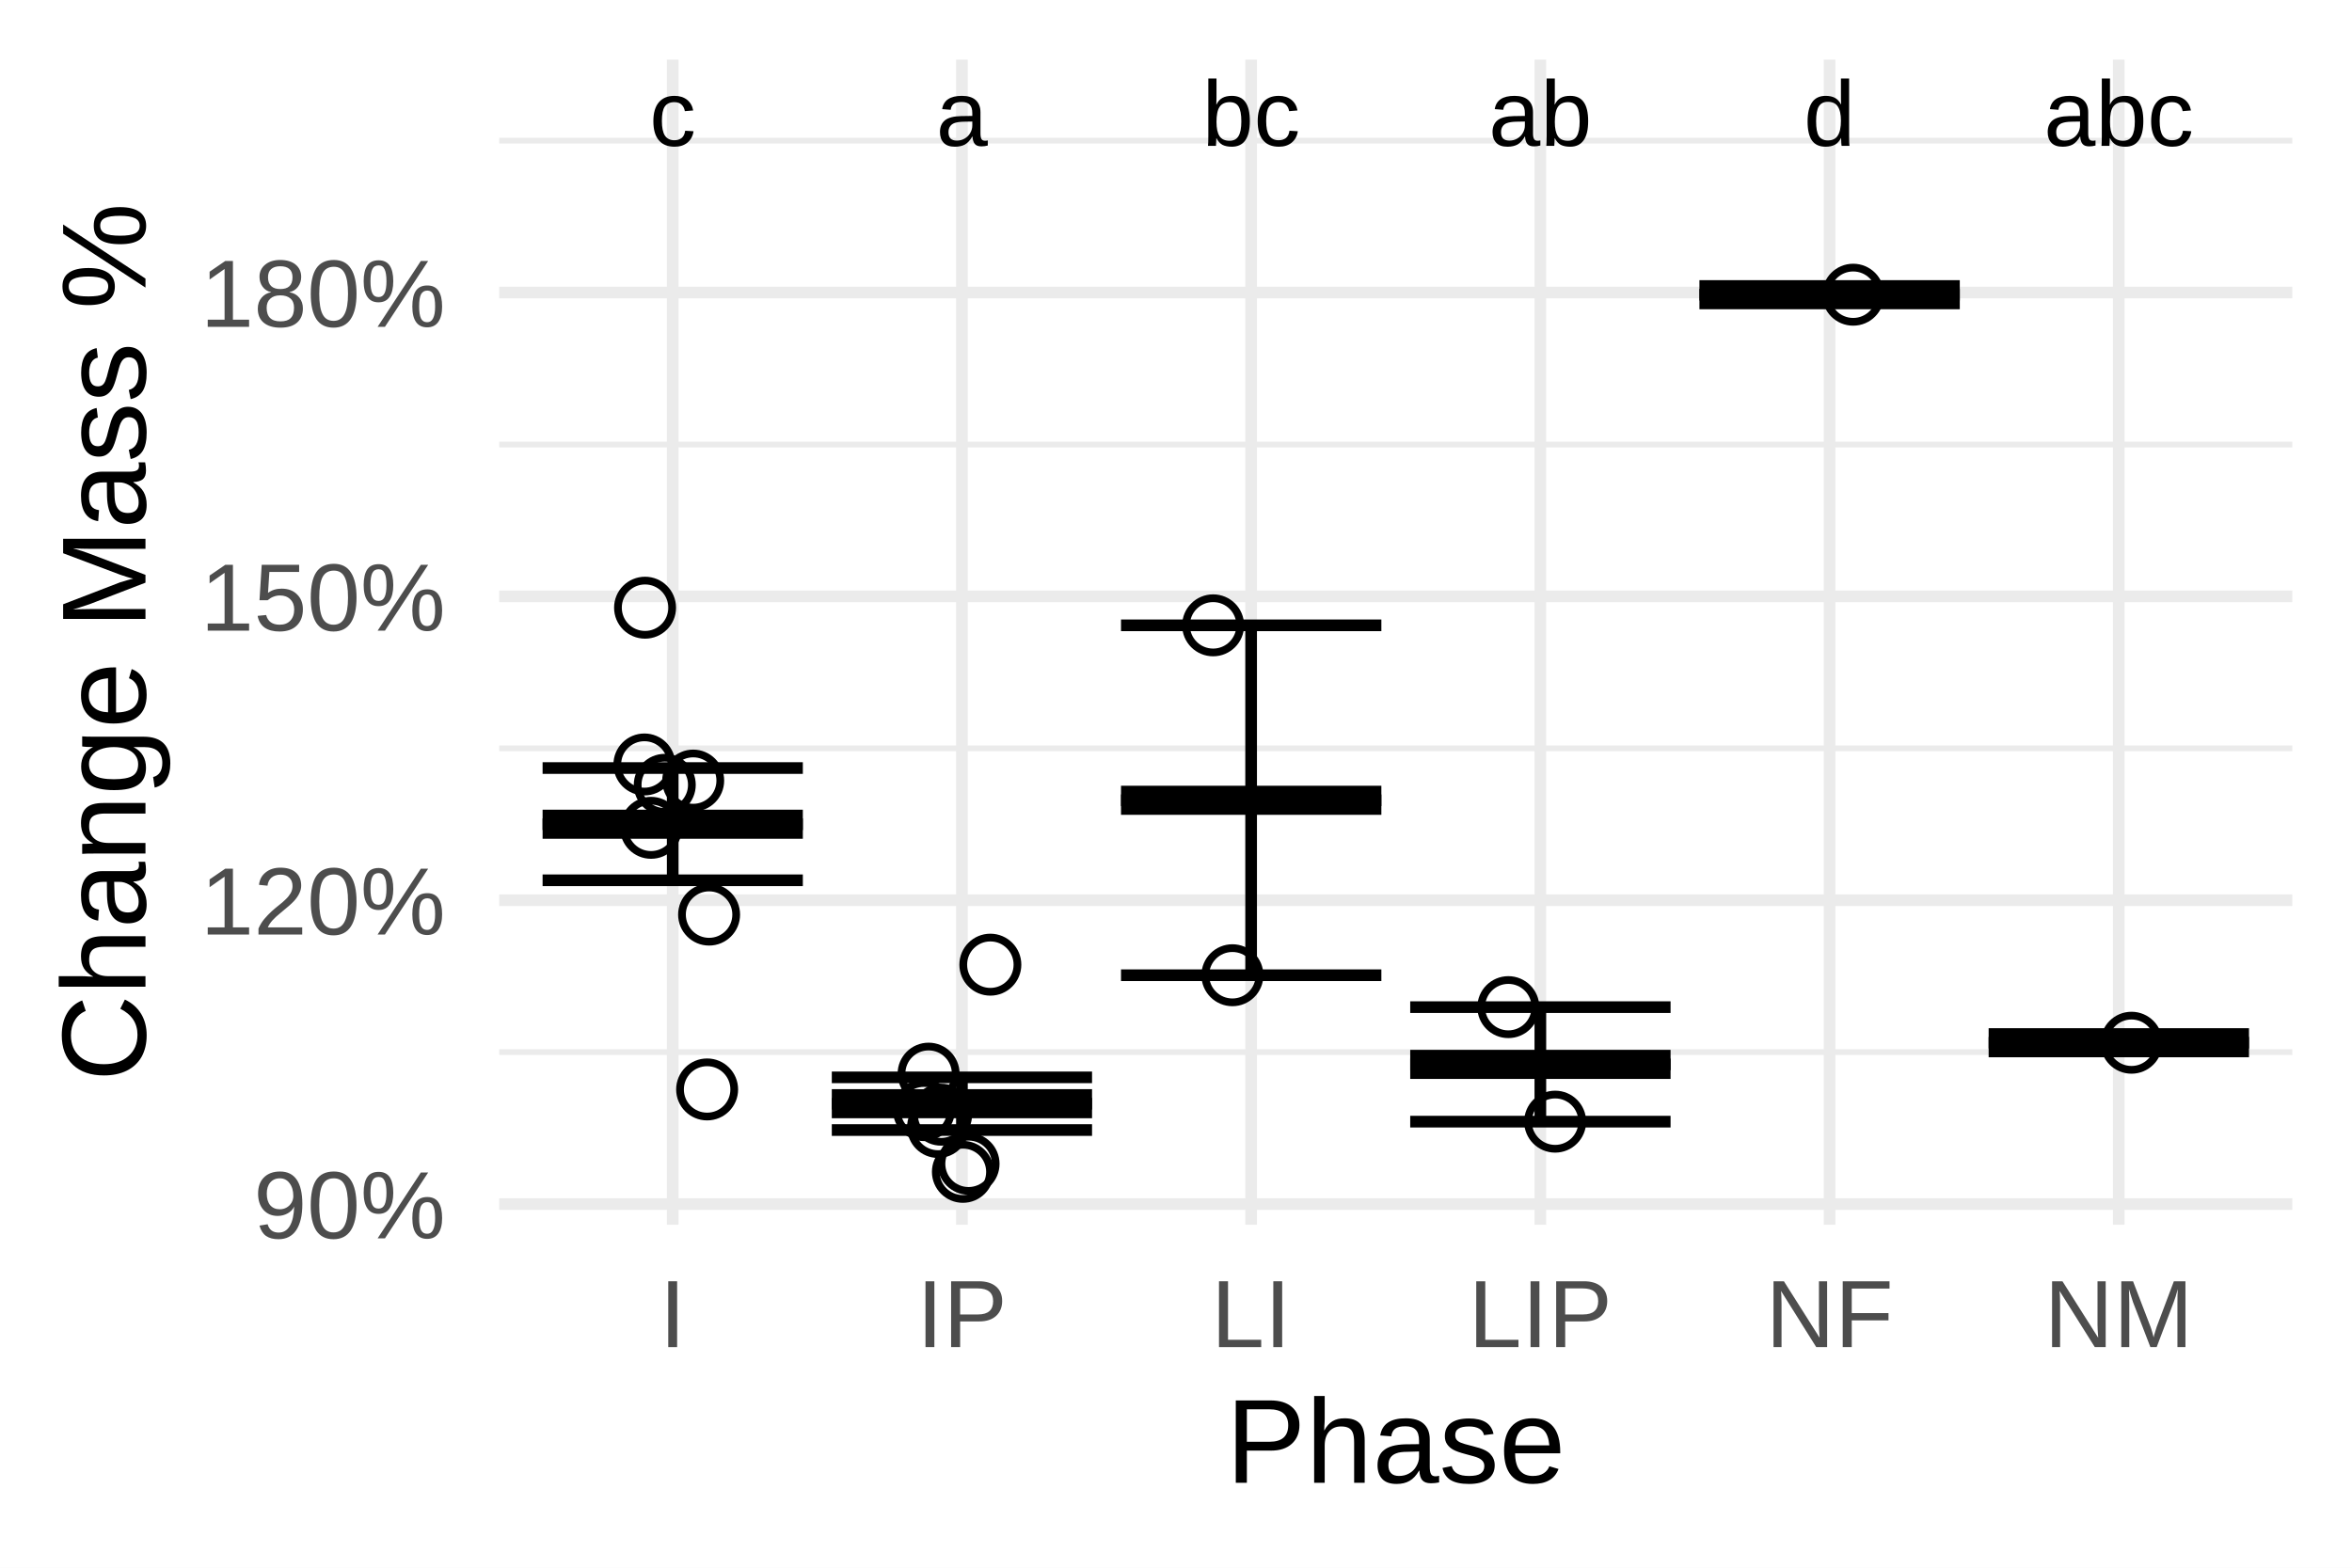
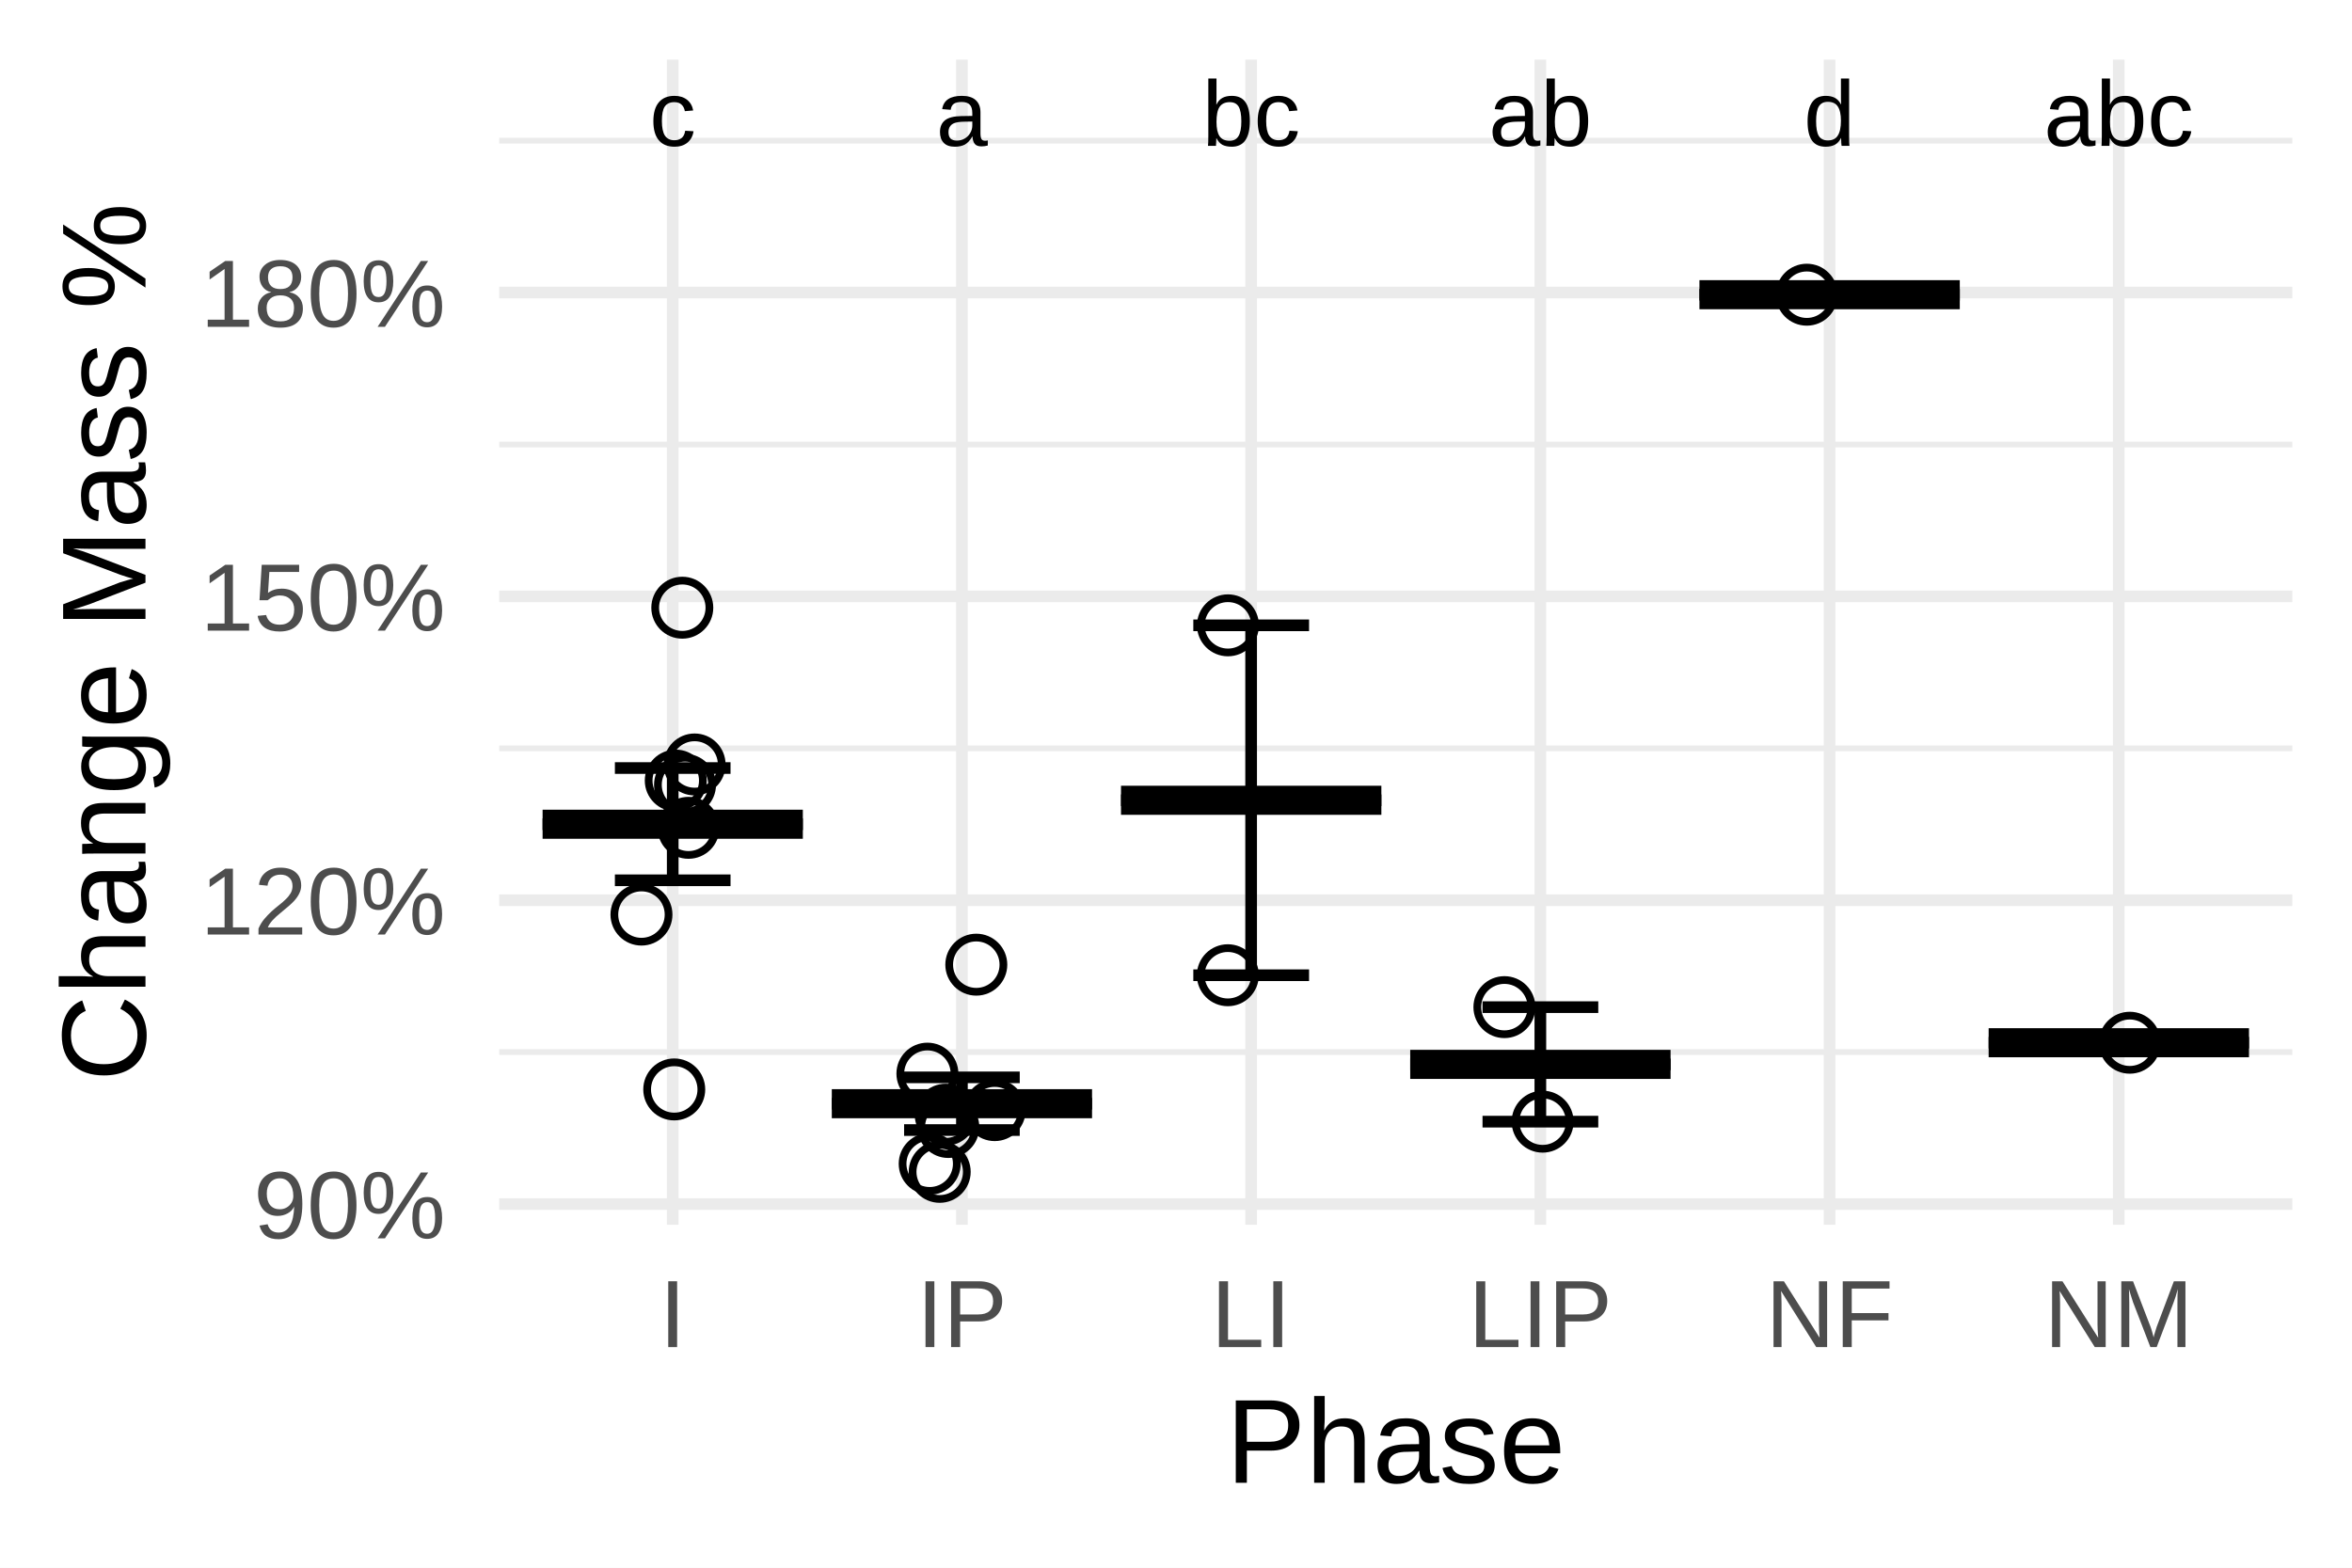
<svg xmlns="http://www.w3.org/2000/svg" width="216.00pt" height="144.00pt" viewBox="0 0 216.00 144.00">
  <g class="svglite">
    <defs>
      <style type="text/css">
    .svglite line, .svglite polyline, .svglite polygon, .svglite path, .svglite rect, .svglite circle {
      fill: none;
      stroke: #000000;
      stroke-linecap: round;
      stroke-linejoin: round;
      stroke-miterlimit: 10.00;
    }
    .svglite text {
      white-space: pre;
    }
    .svglite g.glyphgroup path {
      fill: inherit;
      stroke: none;
    }
  </style>
    </defs>
    <rect width="100%" height="100%" style="stroke: none; fill: #FFFFFF;" />
    <defs>
      <clipPath id="cpMC4wMHwyMTYuMDB8MC4wMHwxNDQuMDA=">
        <rect x="0.00" y="0.00" width="216.00" height="144.00" />
      </clipPath>
    </defs>
    <g clip-path="url(#cpMC4wMHwyMTYuMDB8MC4wMHwxNDQuMDA=)">
      <rect x="0.00" y="0.00" width="216.00" height="144.00" style="stroke-width: 1.07; stroke: none; fill: #FFFFFF;" />
    </g>
    <defs>
      <clipPath id="cpNDUuODV8MjEwLjUyfDUuNDh8MTEyLjUw">
        <rect x="45.85" y="5.48" width="164.67" height="107.02" />
      </clipPath>
    </defs>
    <g clip-path="url(#cpNDUuODV8MjEwLjUyfDUuNDh8MTEyLjUw)">
      <polyline points="45.85,96.64 210.52,96.64 " style="stroke-width: 0.53; stroke: #EBEBEB; stroke-linecap: butt;" />
      <polyline points="45.85,68.74 210.52,68.74 " style="stroke-width: 0.53; stroke: #EBEBEB; stroke-linecap: butt;" />
      <polyline points="45.85,40.83 210.52,40.83 " style="stroke-width: 0.53; stroke: #EBEBEB; stroke-linecap: butt;" />
      <polyline points="45.85,12.92 210.52,12.92 " style="stroke-width: 0.53; stroke: #EBEBEB; stroke-linecap: butt;" />
      <polyline points="45.85,110.60 210.52,110.60 " style="stroke-width: 1.07; stroke: #EBEBEB; stroke-linecap: butt;" />
      <polyline points="45.85,82.69 210.52,82.69 " style="stroke-width: 1.07; stroke: #EBEBEB; stroke-linecap: butt;" />
      <polyline points="45.85,54.78 210.52,54.78 " style="stroke-width: 1.07; stroke: #EBEBEB; stroke-linecap: butt;" />
      <polyline points="45.85,26.87 210.52,26.87 " style="stroke-width: 1.07; stroke: #EBEBEB; stroke-linecap: butt;" />
      <polyline points="61.78,112.50 61.78,5.48 " style="stroke-width: 1.07; stroke: #EBEBEB; stroke-linecap: butt;" />
      <polyline points="88.34,112.50 88.34,5.48 " style="stroke-width: 1.07; stroke: #EBEBEB; stroke-linecap: butt;" />
      <polyline points="114.90,112.50 114.90,5.48 " style="stroke-width: 1.07; stroke: #EBEBEB; stroke-linecap: butt;" />
      <polyline points="141.46,112.50 141.46,5.48 " style="stroke-width: 1.07; stroke: #EBEBEB; stroke-linecap: butt;" />
      <polyline points="168.02,112.50 168.02,5.48 " style="stroke-width: 1.07; stroke: #EBEBEB; stroke-linecap: butt;" />
      <polyline points="194.58,112.50 194.58,5.48 " style="stroke-width: 1.07; stroke: #EBEBEB; stroke-linecap: butt;" />
      <polygon points="49.83,75.71 49.83,75.71 73.73,75.71 73.73,75.71 49.83,75.71 " style="stroke-width: 1.07; stroke-linecap: butt; stroke-linejoin: miter;" />
      <polygon points="76.39,101.38 76.39,101.38 100.29,101.38 100.29,101.38 76.39,101.38 " style="stroke-width: 1.07; stroke-linecap: butt; stroke-linejoin: miter;" />
      <polygon points="102.95,73.51 102.95,73.51 126.86,73.51 126.86,73.51 102.95,73.51 " style="stroke-width: 1.07; stroke-linecap: butt; stroke-linejoin: miter;" />
      <polygon points="129.51,97.77 129.51,97.77 153.42,97.77 153.42,97.77 129.51,97.77 " style="stroke-width: 1.07; stroke-linecap: butt; stroke-linejoin: miter;" />
      <polygon points="156.07,27.07 156.07,27.07 179.98,27.07 179.98,27.07 156.07,27.07 " style="stroke-width: 1.07; stroke-linecap: butt; stroke-linejoin: miter;" />
      <polygon points="182.63,95.78 182.63,95.78 206.54,95.78 206.54,95.78 182.63,95.78 " style="stroke-width: 1.07; stroke-linecap: butt; stroke-linejoin: miter;" />
      <line x1="49.83" y1="75.71" x2="73.73" y2="75.71" style="stroke-width: 2.67; stroke-linecap: butt; stroke-linejoin: miter;" />
      <line x1="76.39" y1="101.38" x2="100.29" y2="101.38" style="stroke-width: 2.67; stroke-linecap: butt; stroke-linejoin: miter;" />
      <line x1="102.95" y1="73.51" x2="126.86" y2="73.51" style="stroke-width: 2.67; stroke-linecap: butt; stroke-linejoin: miter;" />
      <line x1="129.51" y1="97.77" x2="153.42" y2="97.77" style="stroke-width: 2.67; stroke-linecap: butt; stroke-linejoin: miter;" />
      <line x1="156.07" y1="27.07" x2="179.98" y2="27.07" style="stroke-width: 2.67; stroke-linecap: butt; stroke-linejoin: miter;" />
      <line x1="182.63" y1="95.78" x2="206.54" y2="95.78" style="stroke-width: 2.67; stroke-linecap: butt; stroke-linejoin: miter;" />
-       <polyline points="49.83,70.55 73.73,70.55 " style="stroke-width: 1.07; stroke-linecap: butt;" />
+       <polyline points="56.47,70.55 67.09,70.55 " style="stroke-width: 1.07; stroke-linecap: butt;" />
      <polyline points="61.78,70.55 61.78,80.86 " style="stroke-width: 1.07; stroke-linecap: butt;" />
-       <polyline points="49.83,80.86 73.73,80.86 " style="stroke-width: 1.07; stroke-linecap: butt;" />
-       <polyline points="76.39,98.96 100.29,98.96 " style="stroke-width: 1.07; stroke-linecap: butt;" />
+       <polyline points="56.47,80.86 67.09,80.86 " style="stroke-width: 1.07; stroke-linecap: butt;" />
+       <polyline points="83.03,98.96 93.65,98.96 " style="stroke-width: 1.07; stroke-linecap: butt;" />
      <polyline points="88.34,98.96 88.34,103.80 " style="stroke-width: 1.07; stroke-linecap: butt;" />
-       <polyline points="76.39,103.80 100.29,103.80 " style="stroke-width: 1.07; stroke-linecap: butt;" />
-       <polyline points="102.95,57.44 126.86,57.44 " style="stroke-width: 1.07; stroke-linecap: butt;" />
+       <polyline points="83.03,103.80 93.65,103.80 " style="stroke-width: 1.07; stroke-linecap: butt;" />
+       <polyline points="109.59,57.44 120.22,57.44 " style="stroke-width: 1.07; stroke-linecap: butt;" />
      <polyline points="114.90,57.44 114.90,89.58 " style="stroke-width: 1.07; stroke-linecap: butt;" />
-       <polyline points="102.95,89.58 126.86,89.58 " style="stroke-width: 1.07; stroke-linecap: butt;" />
-       <polyline points="129.51,92.51 153.42,92.51 " style="stroke-width: 1.07; stroke-linecap: butt;" />
+       <polyline points="109.59,89.58 120.22,89.58 " style="stroke-width: 1.07; stroke-linecap: butt;" />
+       <polyline points="136.15,92.51 146.78,92.51 " style="stroke-width: 1.07; stroke-linecap: butt;" />
      <polyline points="141.46,92.51 141.46,103.03 " style="stroke-width: 1.07; stroke-linecap: butt;" />
-       <polyline points="129.51,103.03 153.42,103.03 " style="stroke-width: 1.07; stroke-linecap: butt;" />
-       <circle cx="111.41" cy="57.44" r="2.49" style="stroke-width: 0.71;" />
-       <circle cx="142.82" cy="103.03" r="2.49" style="stroke-width: 0.71;" />
-       <circle cx="61.05" cy="72.09" r="2.49" style="stroke-width: 0.71;" />
-       <circle cx="86.15" cy="103.52" r="2.49" style="stroke-width: 0.71;" />
-       <circle cx="59.24" cy="55.82" r="2.49" style="stroke-width: 0.71;" />
-       <circle cx="88.43" cy="107.64" r="2.49" style="stroke-width: 0.71;" />
-       <circle cx="59.18" cy="70.22" r="2.49" style="stroke-width: 0.71;" />
-       <circle cx="90.95" cy="88.61" r="2.49" style="stroke-width: 0.71;" />
-       <circle cx="113.18" cy="89.58" r="2.49" style="stroke-width: 0.71;" />
-       <circle cx="138.52" cy="92.51" r="2.49" style="stroke-width: 0.71;" />
-       <circle cx="59.79" cy="76.04" r="2.49" style="stroke-width: 0.71;" />
-       <circle cx="88.95" cy="106.90" r="2.49" style="stroke-width: 0.71;" />
-       <circle cx="63.66" cy="71.70" r="2.49" style="stroke-width: 0.71;" />
-       <circle cx="84.85" cy="101.97" r="2.49" style="stroke-width: 0.71;" />
-       <circle cx="170.19" cy="27.07" r="2.49" style="stroke-width: 0.71;" />
-       <circle cx="195.75" cy="95.78" r="2.49" style="stroke-width: 0.71;" />
-       <circle cx="65.12" cy="84.01" r="2.49" style="stroke-width: 0.71;" />
-       <circle cx="86.43" cy="102.39" r="2.49" style="stroke-width: 0.71;" />
-       <circle cx="64.94" cy="100.07" r="2.49" style="stroke-width: 0.71;" />
-       <circle cx="85.28" cy="98.62" r="2.49" style="stroke-width: 0.71;" />
+       <polyline points="136.15,103.03 146.78,103.03 " style="stroke-width: 1.07; stroke-linecap: butt;" />
+       <circle cx="112.77" cy="57.44" r="2.49" style="stroke-width: 0.71;" />
+       <circle cx="141.67" cy="103.03" r="2.49" style="stroke-width: 0.71;" />
+       <circle cx="62.91" cy="72.09" r="2.49" style="stroke-width: 0.71;" />
+       <circle cx="87.09" cy="103.52" r="2.49" style="stroke-width: 0.71;" />
+       <circle cx="62.66" cy="55.82" r="2.49" style="stroke-width: 0.71;" />
+       <circle cx="86.30" cy="107.64" r="2.49" style="stroke-width: 0.71;" />
+       <circle cx="63.79" cy="70.22" r="2.49" style="stroke-width: 0.71;" />
+       <circle cx="89.66" cy="88.61" r="2.49" style="stroke-width: 0.71;" />
+       <circle cx="112.76" cy="89.58" r="2.49" style="stroke-width: 0.71;" />
+       <circle cx="138.16" cy="92.51" r="2.49" style="stroke-width: 0.71;" />
+       <circle cx="63.23" cy="76.04" r="2.49" style="stroke-width: 0.71;" />
+       <circle cx="85.38" cy="106.90" r="2.49" style="stroke-width: 0.71;" />
+       <circle cx="62.06" cy="71.70" r="2.49" style="stroke-width: 0.71;" />
+       <circle cx="91.35" cy="101.97" r="2.49" style="stroke-width: 0.71;" />
+       <circle cx="165.93" cy="27.07" r="2.49" style="stroke-width: 0.71;" />
+       <circle cx="195.59" cy="95.78" r="2.49" style="stroke-width: 0.71;" />
+       <circle cx="58.91" cy="84.01" r="2.49" style="stroke-width: 0.71;" />
+       <circle cx="86.85" cy="102.39" r="2.49" style="stroke-width: 0.71;" />
+       <circle cx="61.92" cy="100.07" r="2.49" style="stroke-width: 0.71;" />
+       <circle cx="85.17" cy="98.62" r="2.49" style="stroke-width: 0.71;" />
      <text x="88.34" y="13.40" text-anchor="middle" style="font-size: 8.54px; font-family: &quot;Arial&quot;;" textLength="14.25px" lengthAdjust="spacingAndGlyphs"> a   </text>
      <text x="141.46" y="13.40" text-anchor="middle" style="font-size: 8.54px; font-family: &quot;Arial&quot;;" textLength="16.62px" lengthAdjust="spacingAndGlyphs"> ab  </text>
      <text x="194.58" y="13.40" text-anchor="middle" style="font-size: 8.54px; font-family: &quot;Arial&quot;;" textLength="18.52px" lengthAdjust="spacingAndGlyphs"> abc </text>
      <text x="61.78" y="13.40" text-anchor="middle" style="font-size: 8.54px; font-family: &quot;Arial&quot;;" textLength="13.77px" lengthAdjust="spacingAndGlyphs">   c </text>
      <text x="114.90" y="13.40" text-anchor="middle" style="font-size: 8.54px; font-family: &quot;Arial&quot;;" textLength="16.14px" lengthAdjust="spacingAndGlyphs">  bc </text>
      <text x="168.02" y="13.40" text-anchor="middle" style="font-size: 8.54px; font-family: &quot;Arial&quot;;" textLength="14.25px" lengthAdjust="spacingAndGlyphs">    d</text>
    </g>
    <g clip-path="url(#cpMC4wMHwyMTYuMDB8MC4wMHwxNDQuMDA=)">
      <text x="40.91" y="113.75" text-anchor="end" style="font-size: 8.80px;fill: #4D4D4D; font-family: &quot;Arial&quot;;" textLength="17.61px" lengthAdjust="spacingAndGlyphs">90%</text>
      <text x="40.91" y="85.84" text-anchor="end" style="font-size: 8.80px;fill: #4D4D4D; font-family: &quot;Arial&quot;;" textLength="22.50px" lengthAdjust="spacingAndGlyphs">120%</text>
      <text x="40.91" y="57.93" text-anchor="end" style="font-size: 8.80px;fill: #4D4D4D; font-family: &quot;Arial&quot;;" textLength="22.50px" lengthAdjust="spacingAndGlyphs">150%</text>
      <text x="40.91" y="30.02" text-anchor="end" style="font-size: 8.80px;fill: #4D4D4D; font-family: &quot;Arial&quot;;" textLength="22.50px" lengthAdjust="spacingAndGlyphs">180%</text>
      <text x="61.78" y="123.74" text-anchor="middle" style="font-size: 8.80px;fill: #4D4D4D; font-family: &quot;Arial&quot;;" textLength="2.44px" lengthAdjust="spacingAndGlyphs">I</text>
      <text x="88.34" y="123.74" text-anchor="middle" style="font-size: 8.80px;fill: #4D4D4D; font-family: &quot;Arial&quot;;" textLength="8.31px" lengthAdjust="spacingAndGlyphs">IP</text>
      <text x="114.90" y="123.74" text-anchor="middle" style="font-size: 8.80px;fill: #4D4D4D; font-family: &quot;Arial&quot;;" textLength="7.33px" lengthAdjust="spacingAndGlyphs">LI</text>
      <text x="141.46" y="123.74" text-anchor="middle" style="font-size: 8.80px;fill: #4D4D4D; font-family: &quot;Arial&quot;;" textLength="13.20px" lengthAdjust="spacingAndGlyphs">LIP</text>
      <text x="168.02" y="123.74" text-anchor="middle" style="font-size: 8.80px;fill: #4D4D4D; font-family: &quot;Arial&quot;;" textLength="11.73px" lengthAdjust="spacingAndGlyphs">NF</text>
      <text x="194.58" y="123.74" text-anchor="middle" style="font-size: 8.80px;fill: #4D4D4D; font-family: &quot;Arial&quot;;" textLength="13.69px" lengthAdjust="spacingAndGlyphs">NM</text>
      <text x="128.18" y="136.20" text-anchor="middle" style="font-size: 11.00px; font-family: &quot;Arial&quot;;" textLength="31.22px" lengthAdjust="spacingAndGlyphs">Phase</text>
      <text transform="translate(13.36,58.99) rotate(-90)" text-anchor="middle" style="font-size: 11.00px; font-family: &quot;Arial&quot;;" textLength="80.75px" lengthAdjust="spacingAndGlyphs">Change Mass %</text>
    </g>
  </g>
</svg>
